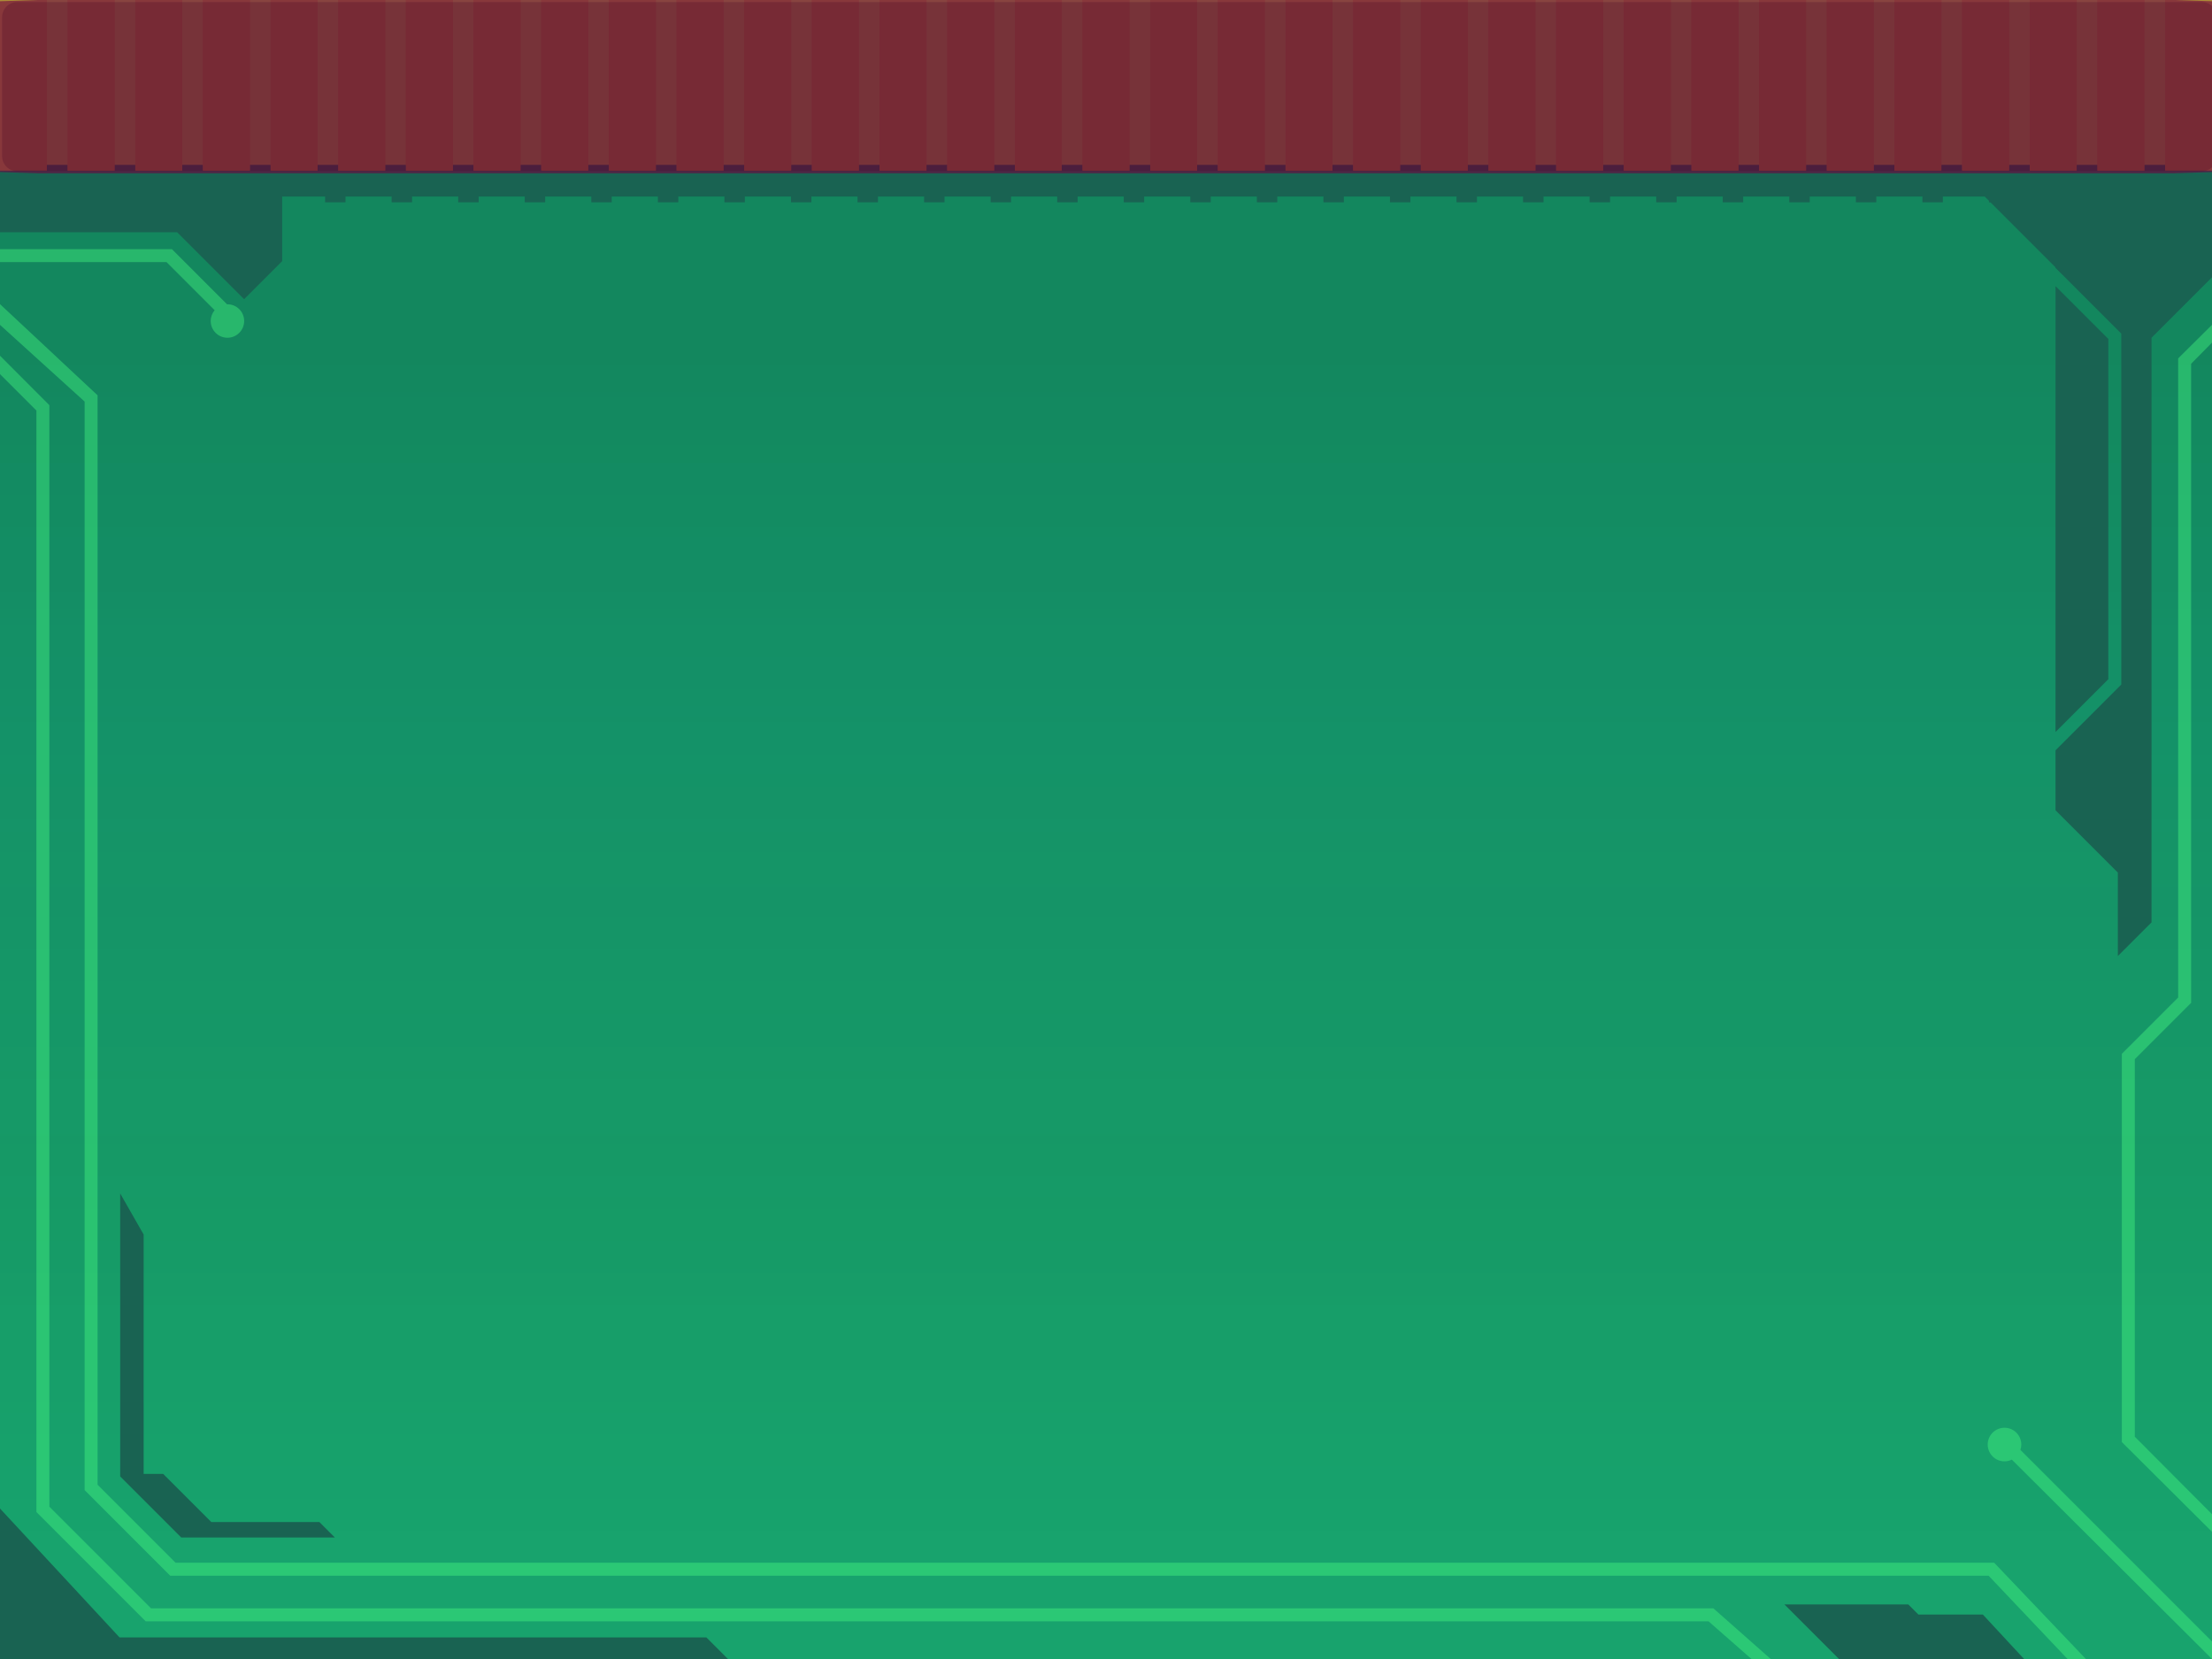
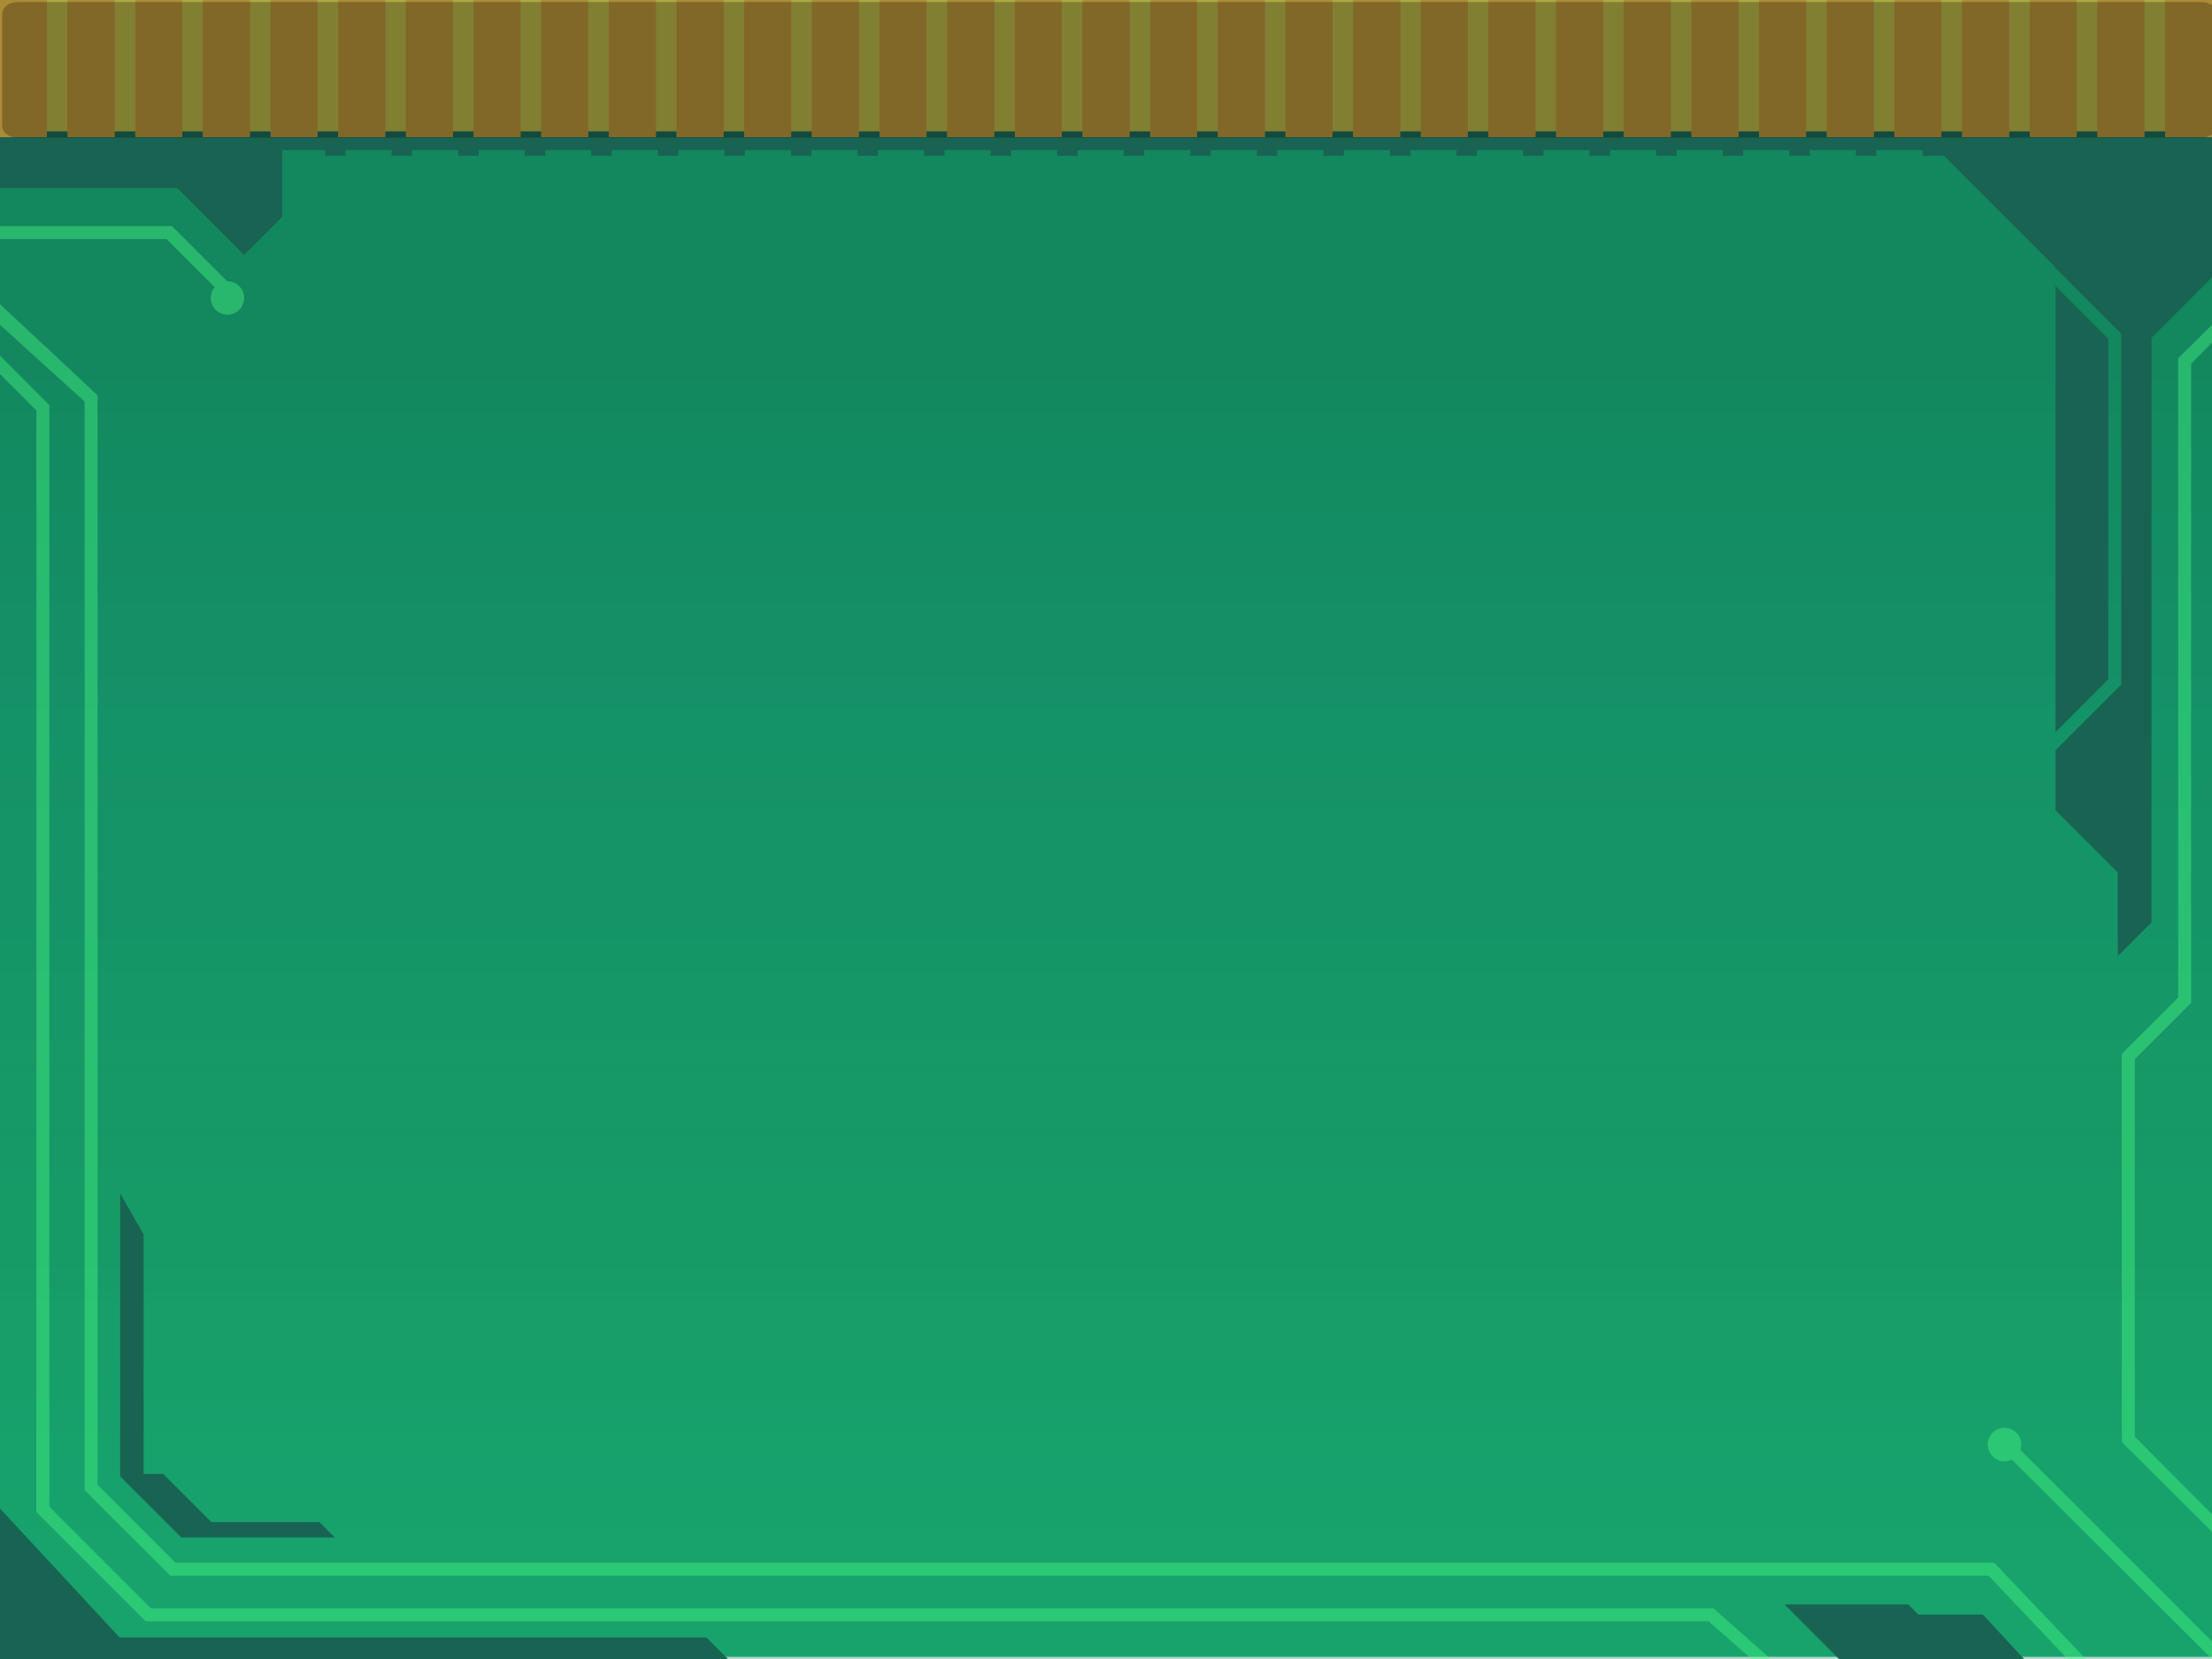
- <svg xmlns="http://www.w3.org/2000/svg" xmlns:xlink="http://www.w3.org/1999/xlink" version="1.1" id="background" x="0px" y="0px" width="1024px" height="768px" viewBox="0 0 1024 768" style="enable-background:new 0 0 1024 768;" xml:space="preserve">
-   <defs id="defs181">
-     <linearGradient id="SVGID_1_" gradientUnits="userSpaceOnUse" x1="512" y1="734.771" x2="512" y2="96.465">
-       <stop offset="0" style="stop-color:#007C61;stop-opacity:0.6" id="stop9" />
-       <stop offset="0.265" style="stop-color:#00684E;stop-opacity:0.689" id="stop11" />
-       <stop offset="0.634" style="stop-color:#005D57;stop-opacity:0.812" id="stop13" />
-       <stop offset="0.898" style="stop-color:#004F44;stop-opacity:0.9" id="stop15" />
+ <svg xmlns="http://www.w3.org/2000/svg" version="1.1" id="background" x="0px" y="0px" width="1024px" height="768px" viewBox="0 0 1024 768" enable-background="new 0 0 1024 768" xml:space="preserve">
+   <g id="layer1">
+     <g id="fondo">
+       <rect id="rect6" x="-0.001" y="0.062" fill="#22B573" width="1024.002" height="766.938" />
+     </g>
+     <linearGradient id="rect17_1_" gradientUnits="userSpaceOnUse" x1="799.575" y1="-343.709" x2="799.575" y2="303.857" gradientTransform="matrix(1 0 0 -1 -287.5752 390.5752)">
+       <stop offset="0" style="stop-color:#007C61;stop-opacity:0.6" />
+       <stop offset="0.265" style="stop-color:#00684E;stop-opacity:0.689" />
+       <stop offset="0.634" style="stop-color:#005D57;stop-opacity:0.812" />
+       <stop offset="0.898" style="stop-color:#004F44;stop-opacity:0.9" />
    </linearGradient>
-     <linearGradient xlink:href="#SVGID_1_" id="linearGradient3463" gradientUnits="userSpaceOnUse" x1="512" y1="734.771" x2="512" y2="96.465" />
-     <clipPath clipPathUnits="userSpaceOnUse" id="clipPath17719">
-       <rect style="opacity:0.25;fill:#000000;fill-opacity:1;stroke:none" id="rect17721" width="1024" height="768" x="0" y="0" />
-     </clipPath>
-   </defs>
-   <g id="layer1" style="display:inline">
-     <g id="g3">
-       <g id="fondo">
-         <rect y="0" x="-0.001" style="fill:#22b573" width="1024.002" height="768" id="rect6" />
-       </g>
-       <linearGradient id="linearGradient3179" gradientUnits="userSpaceOnUse" x1="512" y1="734.771" x2="512" y2="96.465">
-         <stop offset="0" style="stop-color:#007C61;stop-opacity:0.6" id="stop3181" />
-         <stop offset="0.265" style="stop-color:#00684E;stop-opacity:0.689" id="stop3183" />
-         <stop offset="0.634" style="stop-color:#005D57;stop-opacity:0.812" id="stop3185" />
-         <stop offset="0.898" style="stop-color:#004F44;stop-opacity:0.9" id="stop3187" />
-       </linearGradient>
-       <rect x="-0.001" y="79" style="opacity:0.5;fill:url(#linearGradient3463)" width="1024.001" height="689.32" id="rect17" />
-       <polygon style="fill:#196352" points="119.681,90.987 119.681,93.653 129.142,93.653 129.142,90.987 150.491,90.987 150.491,93.653 159.951,93.653 159.951,90.987 181.302,90.987 181.302,93.653 190.762,93.653 190.762,90.987 212.112,90.987 212.112,93.653 221.572,93.653 221.572,90.987 242.922,90.987 242.922,93.653 252.383,93.653 252.383,90.987 273.732,90.987 273.732,93.653 283.192,93.653 283.192,90.987 304.543,90.987 304.543,93.653 314.003,93.653 314.003,90.987 335.353,90.987 335.353,93.653 344.813,93.653 344.813,90.987 366.164,90.987 366.164,93.653 375.624,93.653 375.624,90.987 396.974,90.987 396.974,93.653 406.434,93.653 406.434,90.987 427.785,90.987 427.785,93.653 437.245,93.653 437.245,90.987 458.594,90.987 458.594,93.653 468.054,93.653 468.054,90.987 489.405,90.987 489.405,93.653 498.865,93.653 498.865,90.987 520.215,90.987 520.215,93.653 529.676,93.653 529.676,90.987 551.025,90.987 551.025,93.653 560.486,93.653 560.486,90.987 581.836,90.987 581.836,93.653 591.297,93.653 591.297,90.987 612.646,90.987 612.646,93.653 622.106,93.653 622.106,90.987 643.456,90.987 643.456,93.653 652.916,93.653 652.916,90.987 674.267,90.987 674.267,93.653 683.727,93.653 683.727,90.987 705.076,90.987 705.076,93.653 714.537,93.653 714.537,90.987 735.886,90.987 735.886,93.653 745.348,93.653 745.348,90.987 766.697,90.987 766.697,93.653 776.157,93.653 776.157,90.987 797.508,90.987 797.508,93.653 806.968,93.653 806.968,90.987 828.318,90.987 828.318,93.653 837.778,93.653 837.778,90.987 859.128,90.987 859.128,93.653 868.589,93.653 868.589,90.987 889.938,90.987 889.938,93.653 899.399,93.653 899.399,90.987 920.749,90.987 920.749,93.653 930.21,93.653 930.21,90.987 951.56,90.987 951.56,93.653 961.021,93.653 961.021,90.987 982.369,90.987 982.369,93.653 991.83,93.653 991.83,90.987 1013.18,90.987 1013.18,93.653 1013.18,96.837 1024,96.837 1024,71.837 -0.001,71.837 -0.001,96.837 5.9,96.837 5.9,93.653 5.9,90.987 27.25,90.987 27.25,93.653 36.711,93.653 36.711,90.987 58.061,90.987 58.061,93.653 67.521,93.653 67.521,90.987 88.871,90.987 88.871,93.653 98.331,93.653 98.331,90.987 " id="polygon19" />
-       <rect y="0" x="-0.001" style="fill:#aca943" width="1024.001" height="76.333" id="rect21" />
-       <rect y="0" x="-0.001" style="fill:#ac8b37" width="21.704" height="79" id="rect23" />
-       <rect y="0" x="31.321" style="fill:#ac8b37" width="21.704" height="79" id="rect25" />
-       <rect y="0" x="31.321" style="fill:#ac8b37" width="21.704" height="79" id="rect27" />
-       <rect y="0" x="62.643" style="fill:#ac8b37" width="21.704" height="79" id="rect29" />
-       <rect y="0" x="62.643" style="fill:#ac8b37" width="21.704" height="79" id="rect31" />
-       <rect y="0" x="93.964" style="fill:#ac8b37" width="21.704" height="79" id="rect33" />
-       <rect y="0" x="93.964" style="fill:#ac8b37" width="21.704" height="79" id="rect35" />
-       <rect y="0" x="125.286" style="fill:#ac8b37" width="21.704" height="79" id="rect37" />
-       <rect y="0" x="125.286" style="fill:#ac8b37" width="21.704" height="79" id="rect39" />
-       <rect y="0" x="156.608" style="fill:#ac8b37" width="21.704" height="79" id="rect41" />
-       <rect y="0" x="156.608" style="fill:#ac8b37" width="21.704" height="79" id="rect43" />
-       <rect y="0" x="187.93" style="fill:#ac8b37" width="21.704" height="79" id="rect45" />
-       <rect y="0" x="187.93" style="fill:#ac8b37" width="21.704" height="79" id="rect47" />
-       <rect y="0" x="219.251" style="fill:#ac8b37" width="21.704" height="79" id="rect49" />
-       <rect y="0" x="219.251" style="fill:#ac8b37" width="21.704" height="79" id="rect51" />
-       <rect y="0" x="250.573" style="fill:#ac8b37" width="21.704" height="79" id="rect53" />
-       <rect y="0" x="250.573" style="fill:#ac8b37" width="21.704" height="79" id="rect55" />
-       <rect y="0" x="281.895" style="fill:#ac8b37" width="21.704" height="79" id="rect57" />
-       <rect y="0" x="281.895" style="fill:#ac8b37" width="21.704" height="79" id="rect59" />
-       <rect y="0" x="313.217" style="fill:#ac8b37" width="21.704" height="79" id="rect61" />
-       <rect y="0" x="313.217" style="fill:#ac8b37" width="21.704" height="79" id="rect63" />
-       <rect y="0" x="344.539" style="fill:#ac8b37" width="21.704" height="79" id="rect65" />
-       <rect y="0" x="344.539" style="fill:#ac8b37" width="21.704" height="79" id="rect67" />
-       <rect y="0" x="375.86" style="fill:#ac8b37" width="21.704" height="79" id="rect69" />
-       <rect y="0" x="375.86" style="fill:#ac8b37" width="21.704" height="79" id="rect71" />
-       <rect y="0" x="407.182" style="fill:#ac8b37" width="21.704" height="79" id="rect73" />
-       <rect y="0" x="407.182" style="fill:#ac8b37" width="21.704" height="79" id="rect75" />
-       <rect y="0" x="438.504" style="fill:#ac8b37" width="21.704" height="79" id="rect77" />
-       <rect y="0" x="438.504" style="fill:#ac8b37" width="21.704" height="79" id="rect79" />
-       <rect y="0" x="469.826" style="fill:#ac8b37" width="21.704" height="79" id="rect81" />
-       <rect y="0" x="469.826" style="fill:#ac8b37" width="21.704" height="79" id="rect83" />
-       <rect y="0" x="501.147" style="fill:#ac8b37" width="21.704" height="79" id="rect85" />
-       <rect y="0" x="501.147" style="fill:#ac8b37" width="21.704" height="79" id="rect87" />
-       <rect y="0" x="532.469" style="fill:#ac8b37" width="21.705" height="79" id="rect89" />
-       <rect y="0" x="532.469" style="fill:#ac8b37" width="21.705" height="79" id="rect91" />
-       <rect y="0" x="563.791" style="fill:#ac8b37" width="21.704" height="79" id="rect93" />
-       <rect y="0" x="563.791" style="fill:#ac8b37" width="21.704" height="79" id="rect95" />
-       <rect y="0" x="595.112" style="fill:#ac8b37" width="21.705" height="79" id="rect97" />
-       <rect y="0" x="595.112" style="fill:#ac8b37" width="21.705" height="79" id="rect99" />
-       <rect y="0" x="626.435" style="fill:#ac8b37" width="21.704" height="79" id="rect101" />
-       <rect y="0" x="626.435" style="fill:#ac8b37" width="21.704" height="79" id="rect103" />
-       <rect y="0" x="657.756" style="fill:#ac8b37" width="21.705" height="79" id="rect105" />
-       <rect y="0" x="657.756" style="fill:#ac8b37" width="21.705" height="79" id="rect107" />
-       <rect y="0" x="689.078" style="fill:#ac8b37" width="21.704" height="79" id="rect109" />
-       <rect y="0" x="689.078" style="fill:#ac8b37" width="21.704" height="79" id="rect111" />
-       <rect y="0" x="720.399" style="fill:#ac8b37" width="21.705" height="79" id="rect113" />
-       <rect y="0" x="720.399" style="fill:#ac8b37" width="21.705" height="79" id="rect115" />
-       <rect y="0" x="751.722" style="fill:#ac8b37" width="21.704" height="79" id="rect117" />
-       <rect y="0" x="751.722" style="fill:#ac8b37" width="21.704" height="79" id="rect119" />
-       <rect y="0" x="783.043" style="fill:#ac8b37" width="21.705" height="79" id="rect121" />
-       <rect y="0" x="783.043" style="fill:#ac8b37" width="21.705" height="79" id="rect123" />
-       <rect y="0" x="814.365" style="fill:#ac8b37" width="21.704" height="79" id="rect125" />
-       <rect y="0" x="814.365" style="fill:#ac8b37" width="21.704" height="79" id="rect127" />
-       <rect y="0" x="845.687" style="fill:#ac8b37" width="21.705" height="79" id="rect129" />
-       <rect y="0" x="845.687" style="fill:#ac8b37" width="21.705" height="79" id="rect131" />
-       <rect y="0" x="877.009" style="fill:#ac8b37" width="21.704" height="79" id="rect133" />
-       <rect y="0" x="877.009" style="fill:#ac8b37" width="21.704" height="79" id="rect135" />
-       <rect y="0" x="908.33" style="fill:#ac8b37" width="21.705" height="79" id="rect137" />
-       <rect y="0" x="908.33" style="fill:#ac8b37" width="21.705" height="79" id="rect139" />
-       <rect y="0" x="939.652" style="fill:#ac8b37" width="21.704" height="79" id="rect141" />
-       <rect y="0" x="939.652" style="fill:#ac8b37" width="21.704" height="79" id="rect143" />
-       <rect y="0" x="970.974" style="fill:#ac8b37" width="21.704" height="79" id="rect145" />
-       <rect y="0" x="970.974" style="fill:#ac8b37" width="21.704" height="79" id="rect147" />
-       <rect y="0" x="1002.296" style="fill:#ac8b37" width="21.704" height="79" id="rect149" />
-       <g id="g151">
-         <path style="opacity:0.4;fill:#48ff82" d="m 99.369,143.612 c -1.139,1.349 -1.829,3.089 -1.829,4.993 0,4.278 3.468,7.745 7.746,7.745 4.277,0 7.745,-3.467 7.745,-7.745 0,-4.278 -3.468,-7.745 -7.745,-7.745 -0.059,0 -0.116,0.007 -0.175,0.009 L 79.577,115.334 H 0 v 6 h 77.091 l 22.278,22.278 z" id="path153" />
-         <polygon style="opacity:0.4;fill:#48ff82" points="39.173,185.9 39.173,689.816 78.8,729.443 920.587,729.443 957.179,768.056 965.608,768 923.163,723.443 81.285,723.443 45.173,687.332 45.173,183 0,140.795 0,150.387 " id="polygon155" />
-         <polygon style="opacity:0.4;fill:#48ff82" points="16.855,190.051 16.855,699.96 67.448,750.554 790.923,750.554 810.812,768 819.867,768.133 793.181,744.554 69.934,744.554 22.855,697.476 22.855,187.565 0,164.667 0,173.196 " id="polygon157" />
-         <polygon style="opacity:0.4;fill:#48ff82" points="1024,158.604 1024,150.375 1008.335,165.907 1008.335,461.774 982.266,487.844 982.266,667.582 1024.001,709.125 1024,700.969 988.266,665.098 988.266,490.328 1014.335,464.259 1014.335,168.392 " id="polygon159" />
-         <path style="opacity:0.4;fill:#48ff82" d="m 935.309,671.198 c 0.261,-0.778 0.408,-1.607 0.408,-2.474 0,-4.295 -3.481,-7.776 -7.776,-7.776 -4.295,0 -7.776,3.481 -7.776,7.776 0,4.295 3.481,7.776 7.776,7.776 1.22,0 2.37,-0.289 3.397,-0.789 L 1024.001,768 1024,759.89 935.309,671.198 z" id="path161" />
-       </g>
-       <polygon style="fill:#196352" points="954.286,82.25 910.039,82.25 954.286,126.497 " id="polygon163" />
-       <polygon style="fill:#196352" points="0,705 -0.001,698.334 55.333,758 327,758 339,770 0,770 " id="polygon165" />
-       <polygon style="fill:#196352" points="66.495,571.5 55.643,552.5 55.643,683.5 83.884,711.741 155,711.741 147.851,704.592 97.816,704.592 75.536,682.311 66.495,682.311 " id="polygon167" />
-       <polygon style="fill:#196352" points="883.402,742.736 826.069,742.736 851.402,768.07 937.07,768.07 917.9,747.403 888.069,747.403 " id="polygon169" />
-       <polygon style="fill:#196352" points="0,88 0,107.5 82,107.5 113.005,138.505 130.629,120.881 130.629,88 " id="polygon171" />
-       <g id="g173">
-         <polygon style="fill:#196352" points="982,316.909 951.56,347.35 951.56,375.091 980.412,403.943 980.412,442.588 996.009,426.991 996.009,156.35 1024.771,127.587 1024.771,84.338 951.56,84.338 951.56,90.987 951.56,123.983 982,154.424 " id="polygon175" />
-         <polygon style="fill:#196352" points="951.56,132.469 951.56,324.094 951.56,338.864 976,314.424 976,156.909 " id="polygon177" />
-       </g>
+     <rect id="rect17" x="-0.001" y="69" opacity="0.5" fill="url(#rect17_1_)" enable-background="new    " width="1024.001" height="699.32" />
+     <polygon id="polygon19" fill="#196352" points="119.681,69.467 119.681,72.133 129.142,72.133 129.142,69.467 150.491,69.467    150.491,72.133 159.951,72.133 159.951,69.467 181.302,69.467 181.302,72.133 190.762,72.133 190.762,69.467 212.112,69.467    212.112,72.133 221.572,72.133 221.572,69.467 242.922,69.467 242.922,72.133 252.383,72.133 252.383,69.467 273.732,69.467    273.732,72.133 283.192,72.133 283.192,69.467 304.543,69.467 304.543,72.133 314.003,72.133 314.003,69.467 335.353,69.467    335.353,72.133 344.813,72.133 344.813,69.467 366.164,69.467 366.164,72.133 375.624,72.133 375.624,69.467 396.974,69.467    396.974,72.133 406.434,72.133 406.434,69.467 427.785,69.467 427.785,72.133 437.245,72.133 437.245,69.467 458.594,69.467    458.594,72.133 468.054,72.133 468.054,69.467 489.405,69.467 489.405,72.133 498.865,72.133 498.865,69.467 520.215,69.467    520.215,72.133 529.676,72.133 529.676,69.467 551.025,69.467 551.025,72.133 560.486,72.133 560.486,69.467 581.836,69.467    581.836,72.133 591.297,72.133 591.297,69.467 612.646,69.467 612.646,72.133 622.106,72.133 622.106,69.467 643.456,69.467    643.456,72.133 652.916,72.133 652.916,69.467 674.267,69.467 674.267,72.133 683.727,72.133 683.727,69.467 705.076,69.467    705.076,72.133 714.537,72.133 714.537,69.467 735.886,69.467 735.886,72.133 745.348,72.133 745.348,69.467 766.697,69.467    766.697,72.133 776.157,72.133 776.157,69.467 797.508,69.467 797.508,72.133 806.968,72.133 806.968,69.467 828.318,69.467    828.318,72.133 837.778,72.133 837.778,69.467 859.128,69.467 859.128,72.133 868.589,72.133 868.589,69.467 889.938,69.467    889.938,72.133 899.399,72.133 899.399,69.467 920.749,69.467 920.749,72.133 930.21,72.133 930.21,69.467 951.56,69.467    951.56,72.133 961.021,72.133 961.021,69.467 982.369,69.467 982.369,72.133 991.83,72.133 991.83,69.467 1013.18,69.467    1013.18,72.133 1013.18,75.317 1024,75.317 1024,50.317 -0.001,50.317 -0.001,75.317 5.9,75.317 5.9,72.133 5.9,69.467    27.25,69.467 27.25,72.133 36.711,72.133 36.711,69.467 58.061,69.467 58.061,72.133 67.521,72.133 67.521,69.467 88.871,69.467    88.871,72.133 98.331,72.133 98.331,69.467  " />
+     <rect id="rect21" x="-0.001" fill="#ACA943" width="1024.001" height="60.819" />
+     <rect id="rect23" x="-0.001" fill="#AC8B37" width="21.704" height="63.486" />
+     <rect id="rect25" x="31.321" fill="#AC8B37" width="21.704" height="63.486" />
+     <rect id="rect27" x="31.321" fill="#AC8B37" width="21.704" height="63.486" />
+     <rect id="rect29" x="62.643" fill="#AC8B37" width="21.704" height="63.486" />
+     <rect id="rect31" x="62.643" fill="#AC8B37" width="21.704" height="63.486" />
+     <rect id="rect33" x="93.964" fill="#AC8B37" width="21.704" height="63.486" />
+     <rect id="rect35" x="93.964" fill="#AC8B37" width="21.704" height="63.486" />
+     <rect id="rect37" x="125.286" fill="#AC8B37" width="21.704" height="63.486" />
+     <rect id="rect39" x="125.286" fill="#AC8B37" width="21.704" height="63.486" />
+     <rect id="rect41" x="156.608" fill="#AC8B37" width="21.704" height="63.486" />
+     <rect id="rect43" x="156.608" fill="#AC8B37" width="21.704" height="63.486" />
+     <rect id="rect45" x="187.93" fill="#AC8B37" width="21.704" height="63.486" />
+     <rect id="rect47" x="187.93" fill="#AC8B37" width="21.704" height="63.486" />
+     <rect id="rect49" x="219.251" fill="#AC8B37" width="21.704" height="63.486" />
+     <rect id="rect51" x="219.251" fill="#AC8B37" width="21.704" height="63.486" />
+     <rect id="rect53" x="250.573" fill="#AC8B37" width="21.704" height="63.486" />
+     <rect id="rect55" x="250.573" fill="#AC8B37" width="21.704" height="63.486" />
+     <rect id="rect57" x="281.895" fill="#AC8B37" width="21.704" height="63.486" />
+     <rect id="rect59" x="281.895" fill="#AC8B37" width="21.704" height="63.486" />
+     <rect id="rect61" x="313.217" fill="#AC8B37" width="21.704" height="63.486" />
+     <rect id="rect63" x="313.217" fill="#AC8B37" width="21.704" height="63.486" />
+     <rect id="rect65" x="344.539" fill="#AC8B37" width="21.704" height="63.486" />
+     <rect id="rect67" x="344.539" fill="#AC8B37" width="21.704" height="63.486" />
+     <rect id="rect69" x="375.86" fill="#AC8B37" width="21.704" height="63.486" />
+     <rect id="rect71" x="375.86" fill="#AC8B37" width="21.704" height="63.486" />
+     <rect id="rect73" x="407.182" fill="#AC8B37" width="21.704" height="63.486" />
+     <rect id="rect75" x="407.182" fill="#AC8B37" width="21.704" height="63.486" />
+     <rect id="rect77" x="438.504" fill="#AC8B37" width="21.704" height="63.486" />
+     <rect id="rect79" x="438.504" fill="#AC8B37" width="21.704" height="63.486" />
+     <rect id="rect81" x="469.826" fill="#AC8B37" width="21.704" height="63.486" />
+     <rect id="rect83" x="469.826" fill="#AC8B37" width="21.704" height="63.486" />
+     <rect id="rect85" x="501.147" fill="#AC8B37" width="21.703" height="63.486" />
+     <rect id="rect87" x="501.147" fill="#AC8B37" width="21.703" height="63.486" />
+     <rect id="rect89" x="532.469" fill="#AC8B37" width="21.705" height="63.486" />
+     <rect id="rect91" x="532.469" fill="#AC8B37" width="21.705" height="63.486" />
+     <rect id="rect93" x="563.791" fill="#AC8B37" width="21.704" height="63.486" />
+     <rect id="rect95" x="563.791" fill="#AC8B37" width="21.704" height="63.486" />
+     <rect id="rect97" x="595.112" fill="#AC8B37" width="21.705" height="63.486" />
+     <rect id="rect99" x="595.112" fill="#AC8B37" width="21.705" height="63.486" />
+     <rect id="rect101" x="626.435" fill="#AC8B37" width="21.704" height="63.486" />
+     <rect id="rect103" x="626.435" fill="#AC8B37" width="21.704" height="63.486" />
+     <rect id="rect105" x="657.756" fill="#AC8B37" width="21.705" height="63.486" />
+     <rect id="rect107" x="657.756" fill="#AC8B37" width="21.705" height="63.486" />
+     <rect id="rect109" x="689.078" fill="#AC8B37" width="21.704" height="63.486" />
+     <rect id="rect111" x="689.078" fill="#AC8B37" width="21.704" height="63.486" />
+     <rect id="rect113" x="720.399" fill="#AC8B37" width="21.705" height="63.486" />
+     <rect id="rect115" x="720.399" fill="#AC8B37" width="21.705" height="63.486" />
+     <rect id="rect117" x="751.722" fill="#AC8B37" width="21.704" height="63.486" />
+     <rect id="rect119" x="751.722" fill="#AC8B37" width="21.704" height="63.486" />
+     <rect id="rect121" x="783.043" fill="#AC8B37" width="21.705" height="63.486" />
+     <rect id="rect123" x="783.043" fill="#AC8B37" width="21.705" height="63.486" />
+     <rect id="rect125" x="814.365" fill="#AC8B37" width="21.704" height="63.486" />
+     <rect id="rect127" x="814.365" fill="#AC8B37" width="21.704" height="63.486" />
+     <rect id="rect129" x="845.687" fill="#AC8B37" width="21.705" height="63.486" />
+     <rect id="rect131" x="845.687" fill="#AC8B37" width="21.705" height="63.486" />
+     <rect id="rect133" x="877.009" fill="#AC8B37" width="21.704" height="63.486" />
+     <rect id="rect135" x="877.009" fill="#AC8B37" width="21.704" height="63.486" />
+     <rect id="rect137" x="908.33" fill="#AC8B37" width="21.705" height="63.486" />
+     <rect id="rect139" x="908.33" fill="#AC8B37" width="21.705" height="63.486" />
+     <rect id="rect141" x="939.652" fill="#AC8B37" width="21.704" height="63.486" />
+     <rect id="rect143" x="939.652" fill="#AC8B37" width="21.704" height="63.486" />
+     <rect id="rect145" x="970.974" fill="#AC8B37" width="21.704" height="63.486" />
+     <rect id="rect147" x="970.974" fill="#AC8B37" width="21.704" height="63.486" />
+     <rect id="rect149" x="1002.296" fill="#AC8B37" width="21.704" height="63.486" />
+     <g id="g151">
+       <path id="path153" opacity="0.4" fill="#48FF82" enable-background="new    " d="    M99.369,132.945c-1.139,1.349-1.829,3.089-1.829,4.993c0,4.278,3.468,7.745,7.746,7.745c4.277,0,7.745-3.467,7.745-7.745    s-3.468-7.745-7.745-7.745c-0.059,0-0.116,0.007-0.175,0.009l-25.534-25.535H0v6h77.091L99.369,132.945z" />
+       <polygon id="polygon155" opacity="0.4" fill="#48FF82" enable-background="new    " points="39.173,185.9 39.173,689.816     78.8,729.443 920.587,729.443 957.179,768.056 965.608,768 923.163,723.443 81.285,723.443 45.173,687.332 45.173,183 0,140.795     0,150.387   " />
+       <polygon id="polygon157" opacity="0.4" fill="#48FF82" enable-background="new    " points="16.855,190.051 16.855,699.96     67.448,750.554 790.923,750.554 810.812,768 819.867,768.133 793.181,744.554 69.934,744.554 22.855,697.476 22.855,187.565     0,164.667 0,173.196   " />
+       <polygon id="polygon159" opacity="0.4" fill="#48FF82" enable-background="new    " points="1024,158.604 1024,150.375     1008.335,165.907 1008.335,461.774 982.266,487.844 982.266,667.582 1024.001,709.125 1024,700.969 988.266,665.098     988.266,490.328 1014.335,464.259 1014.335,168.392   " />
+       <path id="path161" opacity="0.4" fill="#48FF82" enable-background="new    " d="    M935.309,671.198c0.262-0.778,0.408-1.607,0.408-2.475c0-4.295-3.48-7.775-7.775-7.775s-7.776,3.48-7.776,7.775    s3.481,7.776,7.776,7.776c1.22,0,2.37-0.289,3.396-0.789L1024.001,768l-0.001-8.11L935.309,671.198z" />
    </g>
-     <rect style="opacity:0.25;fill:#000000;fill-opacity:1;stroke:none" id="rect3485" width="1025.304" height="78.268" x="0.978" y="0.978" rx="7" ry="7" />
-     <polygon transform="matrix(3.265025,0,0,0.1089539,-2292.443,-1.525355)" style="opacity:0.6;fill:#6f003e;display:inline" points="702.121,19.313 702.121,745 707.435,750.313 1010.435,750.313 1015.748,745 1015.748,19.313 1010.435,14 707.435,14 " id="TitleBar" />
+     <polygon id="polygon163" fill="#196352" points="940.767,68.73 896.52,68.73 954.286,126.497  " />
+     <polygon id="polygon165" fill="#196352" points="0,705 -0.001,698.334 55.333,758 327,758 339,770 0,770  " />
+     <polygon id="polygon167" fill="#196352" points="66.495,571.5 55.643,552.5 55.643,683.5 83.884,711.741 155,711.741    147.851,704.592 97.816,704.592 75.536,682.311 66.495,682.311  " />
+     <polygon id="polygon169" fill="#196352" points="883.402,742.736 826.069,742.736 851.402,768.07 937.07,768.07 917.9,747.403    888.069,747.403  " />
+     <polygon id="polygon171" fill="#196352" points="0,67.5 0,87 82,87 113.005,118.005 130.629,100.381 130.629,67.5  " />
+     <g id="g173">
+       <polygon id="polygon175" fill="#196352" points="982,316.909 951.56,347.35 951.56,375.091 980.412,403.943 980.412,442.588     996.009,426.991 996.009,156.35 1024.771,127.587 1024.771,84.338 951.56,84.338 951.56,90.987 951.56,123.983 982,154.424   " />
+       <polygon id="polygon177" fill="#196352" points="951.56,132.469 951.56,324.094 951.56,338.864 976,314.424 976,156.909   " />
+     </g>
+     <path id="rect3485" opacity="0.25" enable-background="new    " d="M7.979,0.965h1011.305c3.865,0,7,2.513,7,5.614v51.54   c0,3.1-3.135,5.614-7,5.614H7.979c-3.866,0-7-2.514-7-5.614V6.579C0.979,3.479,4.112,0.965,7.979,0.965z" />
+     <polygon fill="#196352" points="934.25,67 951.75,120 1025.25,88.5 1024,65.25  " />
  </g>
</svg>
